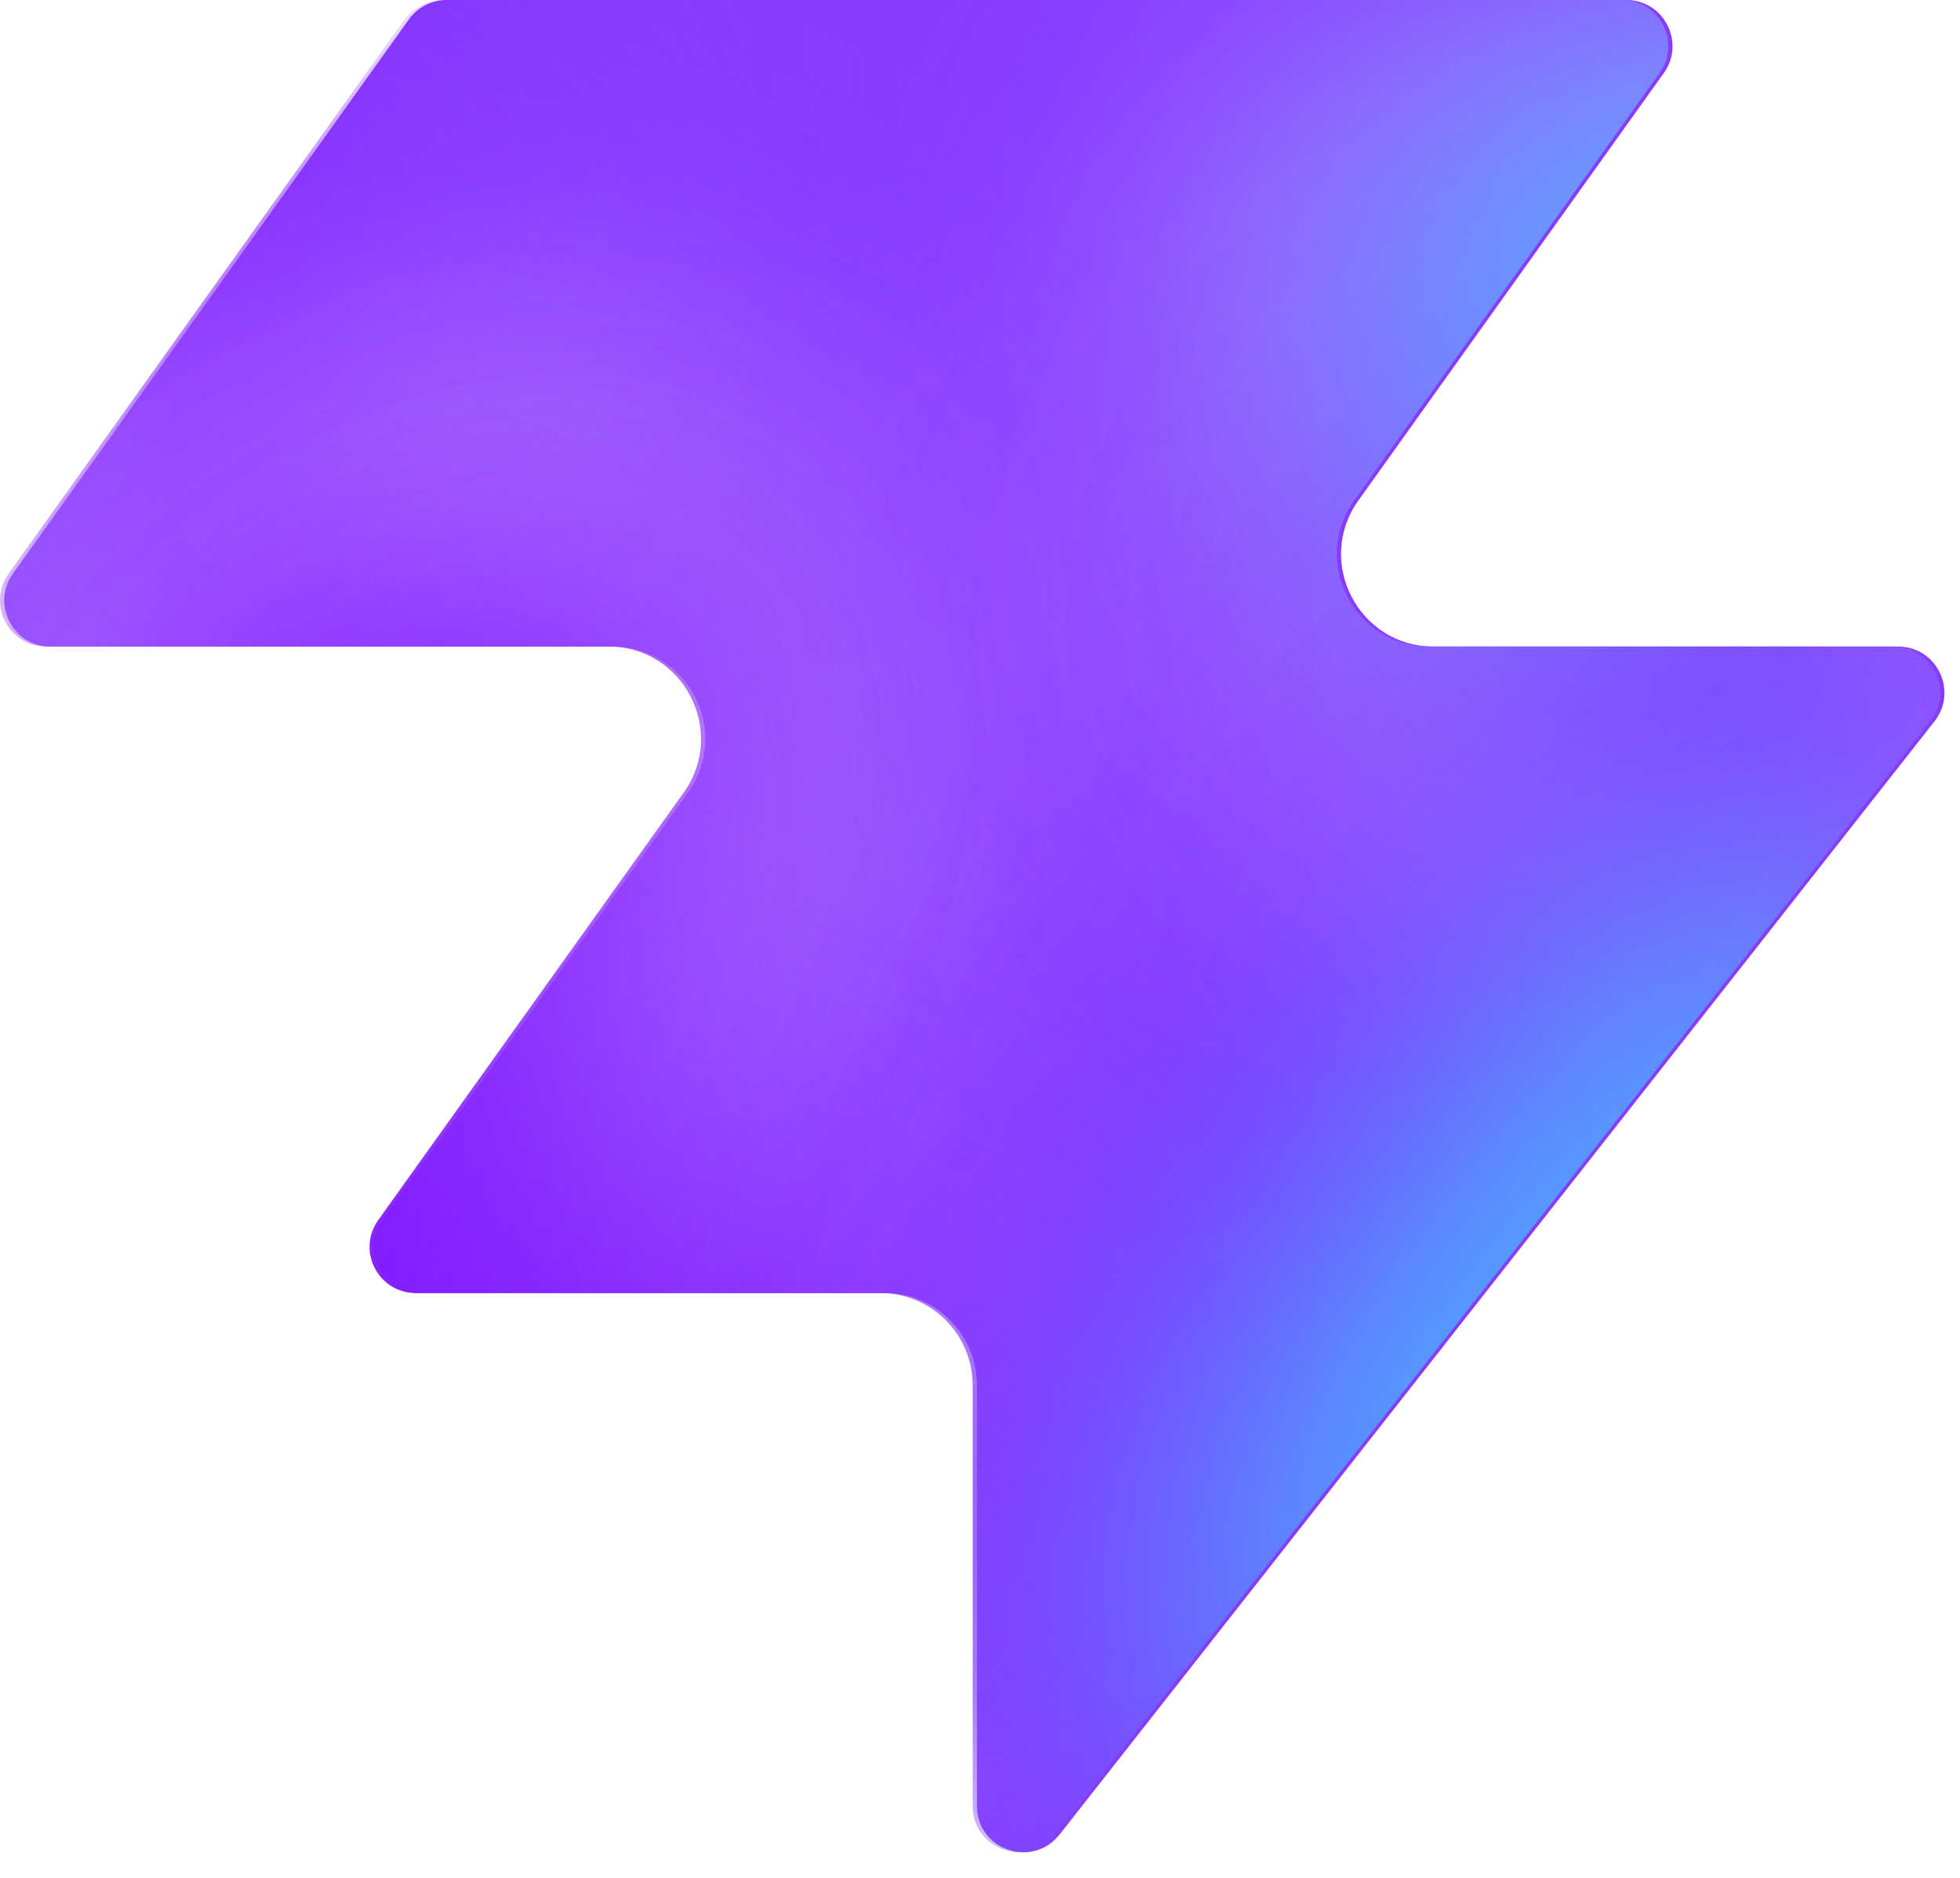
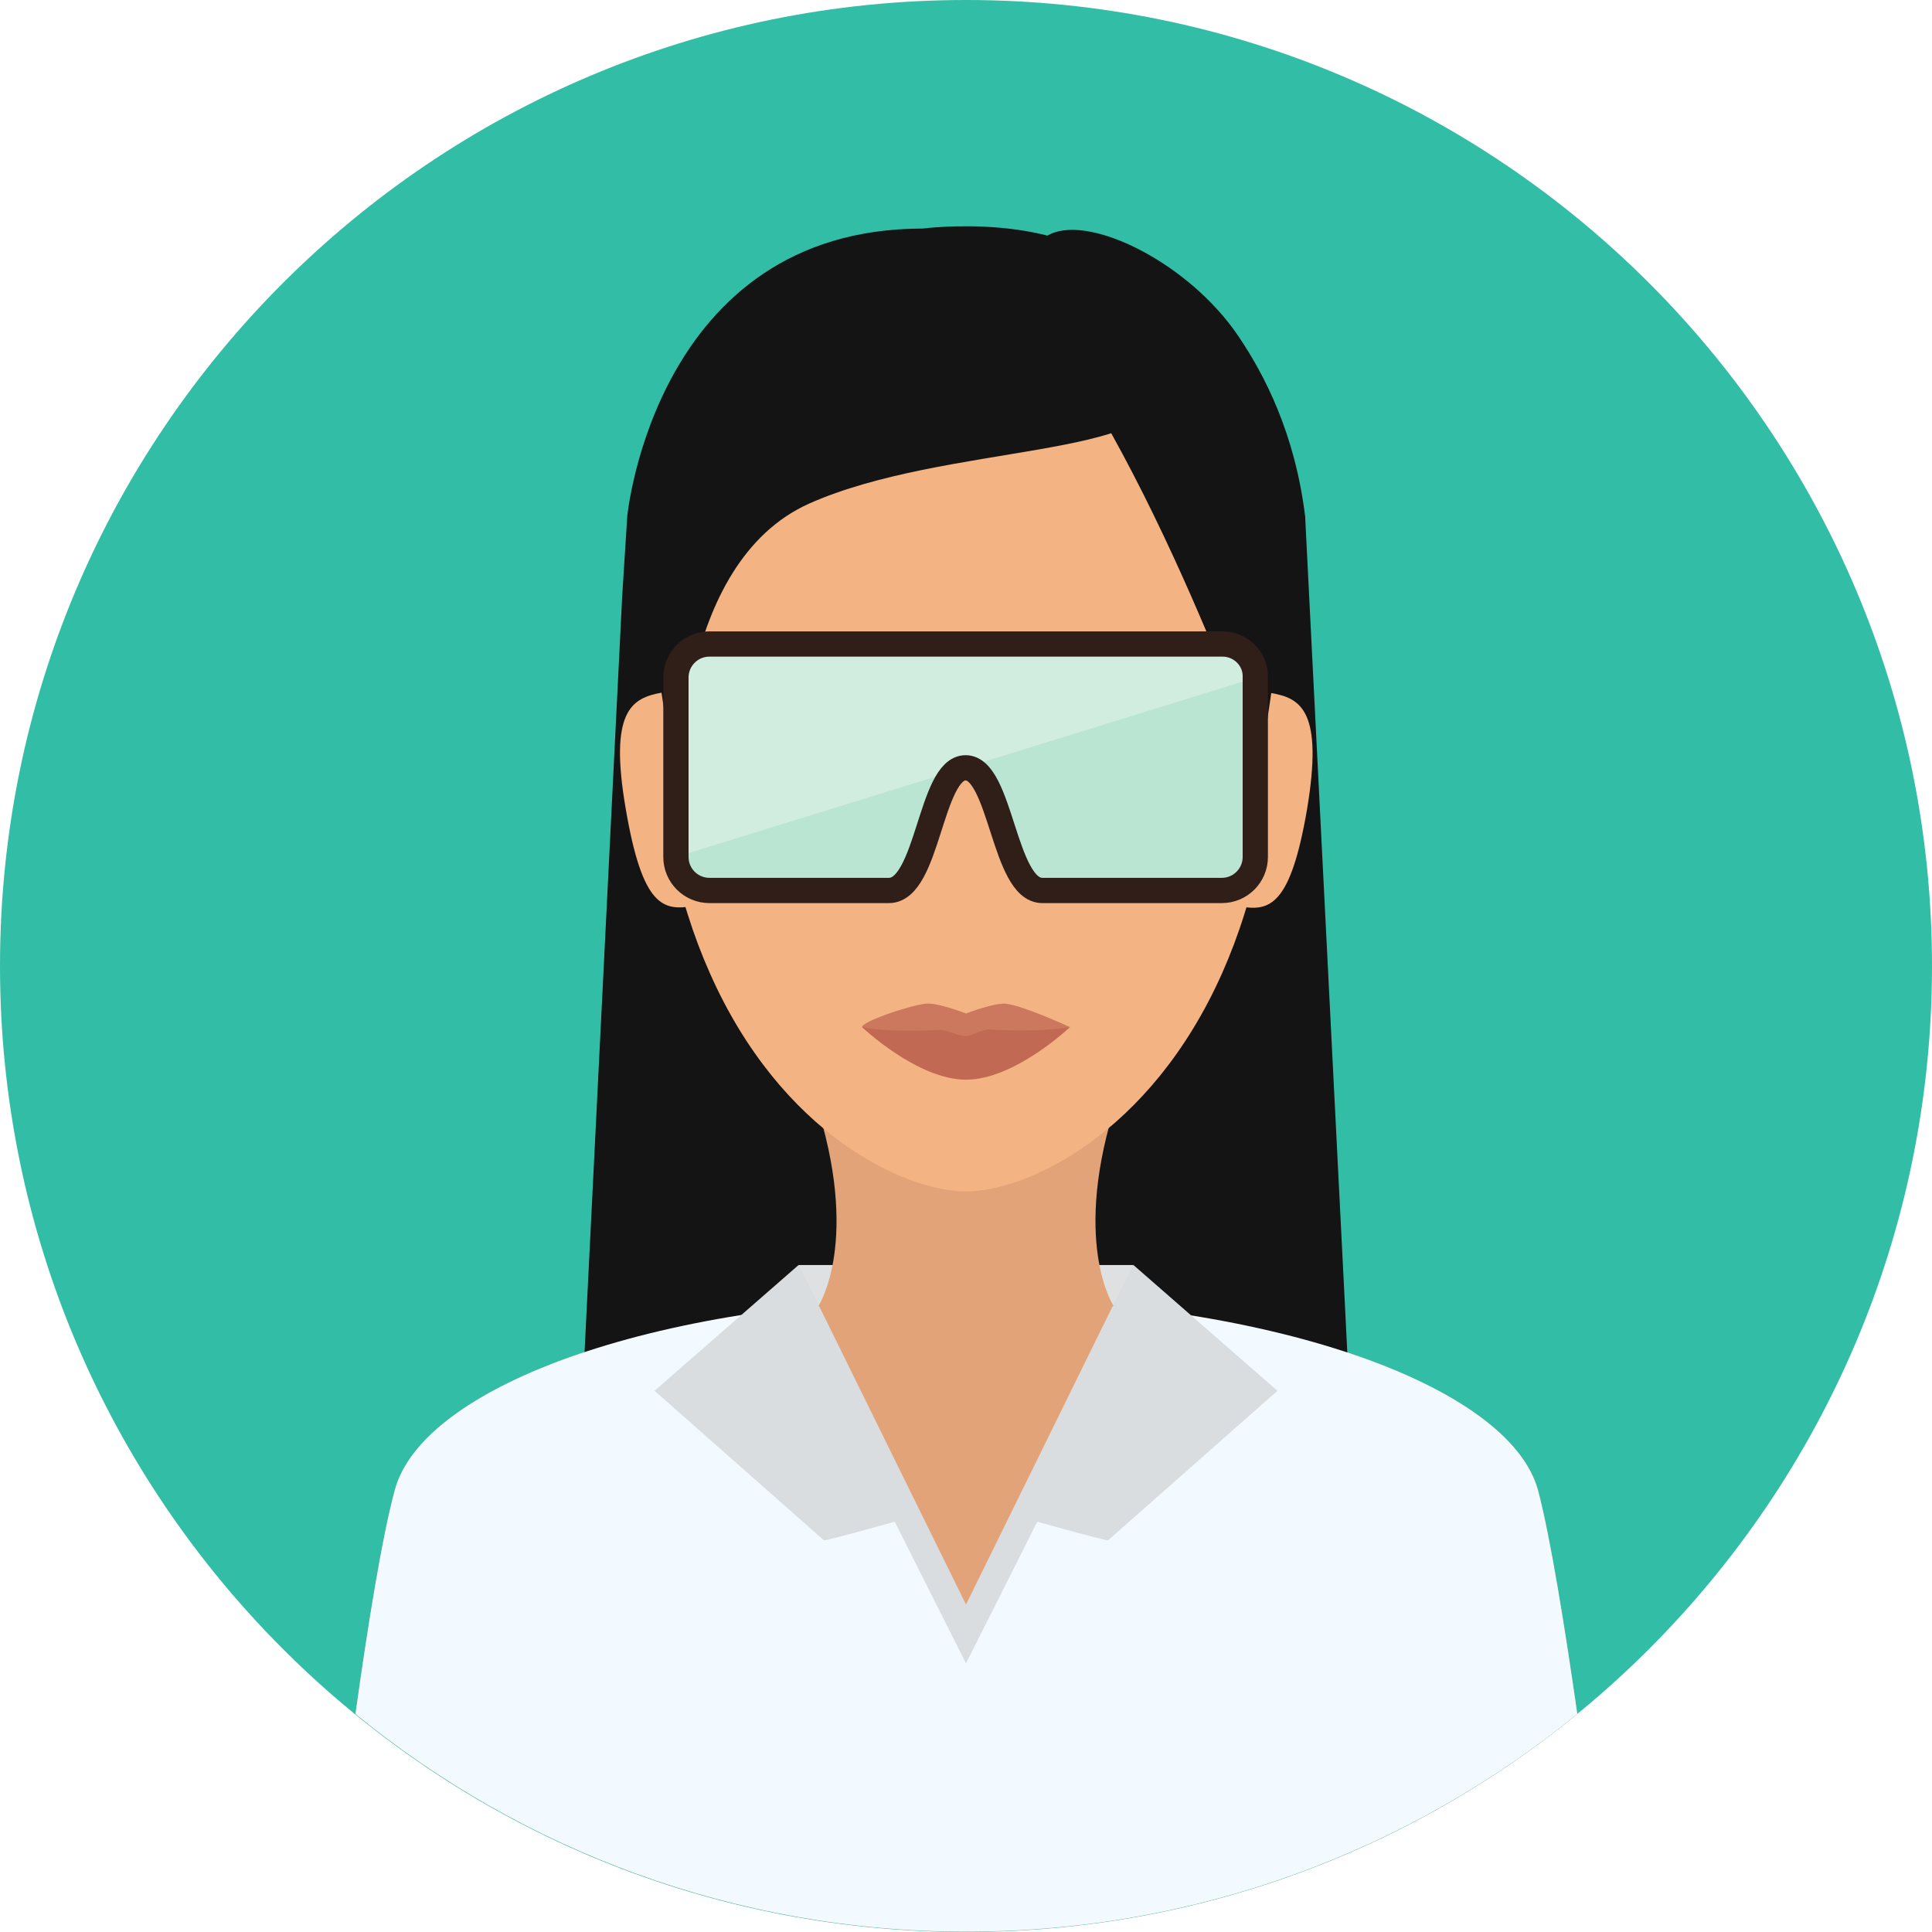
- <svg xmlns="http://www.w3.org/2000/svg" width="48" height="46" fill="none" viewBox="0 0 48 46">
-   <path fill="#863bff" d="M25.946 44.938c-.664.845-2.021.375-2.021-.698V33.937a2.26 2.26 0 0 0-2.262-2.262H10.287c-.92 0-1.456-1.04-.92-1.788l7.48-10.471c1.07-1.497 0-3.578-1.842-3.578H1.237c-.92 0-1.456-1.04-.92-1.788L10.013.474c.214-.297.556-.474.92-.474h28.894c.92 0 1.456 1.04.92 1.788l-7.48 10.471c-1.07 1.498 0 3.579 1.842 3.579h11.377c.943 0 1.473 1.088.89 1.83L25.947 44.94z" style="fill:#863bff;fill:color(display-p3 .525 .23 1);fill-opacity:1" />
-   <mask id="a" width="48" height="46" x="0" y="0" maskUnits="userSpaceOnUse" style="mask-type:alpha">
-     <path fill="#000" d="M25.842 44.938c-.664.844-2.021.375-2.021-.698V33.937a2.26 2.26 0 0 0-2.262-2.262H10.183c-.92 0-1.456-1.04-.92-1.788l7.48-10.471c1.07-1.498 0-3.579-1.842-3.579H1.133c-.92 0-1.456-1.04-.92-1.787L9.91.473c.214-.297.556-.474.92-.474h28.894c.92 0 1.456 1.04.92 1.788l-7.48 10.471c-1.07 1.498 0 3.578 1.842 3.578h11.377c.943 0 1.473 1.088.89 1.832L25.843 44.94z" style="fill:#000;fill-opacity:1" />
-   </mask>
-   <g mask="url(#a)">
-     <g filter="url(#b)">
-       <ellipse cx="5.508" cy="14.704" fill="#ede6ff" rx="5.508" ry="14.704" style="fill:#ede6ff;fill:color(display-p3 .927 .903 1);fill-opacity:1" transform="matrix(.00324 1 1 -.00324 -4.47 31.516)" />
-     </g>
-     <g filter="url(#c)">
-       <ellipse cx="10.399" cy="29.851" fill="#ede6ff" rx="10.399" ry="29.851" style="fill:#ede6ff;fill:color(display-p3 .927 .903 1);fill-opacity:1" transform="matrix(.00324 1 1 -.00324 -39.328 7.883)" />
-     </g>
-     <g filter="url(#d)">
-       <ellipse cx="5.508" cy="30.487" fill="#7e14ff" rx="5.508" ry="30.487" style="fill:#7e14ff;fill:color(display-p3 .492 .077 1);fill-opacity:1" transform="rotate(89.814 -25.913 -14.639)scale(1 -1)" />
-     </g>
-     <g filter="url(#e)">
-       <ellipse cx="5.508" cy="30.599" fill="#7e14ff" rx="5.508" ry="30.599" style="fill:#7e14ff;fill:color(display-p3 .492 .077 1);fill-opacity:1" transform="rotate(89.814 -32.644 -3.334)scale(1 -1)" />
-     </g>
-     <g filter="url(#f)">
-       <ellipse cx="5.508" cy="30.599" fill="#7e14ff" rx="5.508" ry="30.599" style="fill:#7e14ff;fill:color(display-p3 .492 .077 1);fill-opacity:1" transform="matrix(.00324 1 1 -.00324 -34.34 30.47)" />
-     </g>
-     <g filter="url(#g)">
-       <ellipse cx="14.072" cy="22.078" fill="#ede6ff" rx="14.072" ry="22.078" style="fill:#ede6ff;fill:color(display-p3 .927 .903 1);fill-opacity:1" transform="rotate(93.35 24.506 48.493)scale(-1 1)" />
-     </g>
-     <g filter="url(#h)">
-       <ellipse cx="3.47" cy="21.501" fill="#7e14ff" rx="3.47" ry="21.501" style="fill:#7e14ff;fill:color(display-p3 .492 .077 1);fill-opacity:1" transform="rotate(89.009 28.708 47.59)scale(-1 1)" />
-     </g>
-     <g filter="url(#i)">
-       <ellipse cx="3.47" cy="21.501" fill="#7e14ff" rx="3.47" ry="21.501" style="fill:#7e14ff;fill:color(display-p3 .492 .077 1);fill-opacity:1" transform="rotate(89.009 28.708 47.59)scale(-1 1)" />
-     </g>
-     <g filter="url(#j)">
-       <ellipse cx=".387" cy="8.972" fill="#7e14ff" rx="4.407" ry="29.108" style="fill:#7e14ff;fill:color(display-p3 .492 .077 1);fill-opacity:1" transform="rotate(39.51 .387 8.972)" />
-     </g>
-     <g filter="url(#k)">
-       <ellipse cx="47.523" cy="-6.092" fill="#7e14ff" rx="4.407" ry="29.108" style="fill:#7e14ff;fill:color(display-p3 .492 .077 1);fill-opacity:1" transform="rotate(37.892 47.523 -6.092)" />
-     </g>
-     <g filter="url(#l)">
-       <ellipse cx="41.412" cy="6.333" fill="#47bfff" rx="5.971" ry="9.665" style="fill:#47bfff;fill:color(display-p3 .28 .748 1);fill-opacity:1" transform="rotate(37.892 41.412 6.333)" />
-     </g>
-     <g filter="url(#m)">
-       <ellipse cx="-1.879" cy="38.332" fill="#7e14ff" rx="4.407" ry="29.108" style="fill:#7e14ff;fill:color(display-p3 .492 .077 1);fill-opacity:1" transform="rotate(37.892 -1.88 38.332)" />
-     </g>
-     <g filter="url(#n)">
-       <ellipse cx="-1.879" cy="38.332" fill="#7e14ff" rx="4.407" ry="29.108" style="fill:#7e14ff;fill:color(display-p3 .492 .077 1);fill-opacity:1" transform="rotate(37.892 -1.88 38.332)" />
-     </g>
-     <g filter="url(#o)">
-       <ellipse cx="35.651" cy="29.907" fill="#7e14ff" rx="4.407" ry="29.108" style="fill:#7e14ff;fill:color(display-p3 .492 .077 1);fill-opacity:1" transform="rotate(37.892 35.651 29.907)" />
-     </g>
-     <g filter="url(#p)">
-       <ellipse cx="38.418" cy="32.4" fill="#47bfff" rx="5.971" ry="15.297" style="fill:#47bfff;fill:color(display-p3 .28 .748 1);fill-opacity:1" transform="rotate(37.892 38.418 32.4)" />
-     </g>
+ <svg xmlns="http://www.w3.org/2000/svg" version="1.1" id="Layer_1" viewBox="0 0 496.2 496.2" xml:space="preserve">
+   <path style="fill:#32BEA6;" d="M496.2,248.1C496.2,111.1,385.1,0,248.1,0S0,111.1,0,248.1s111.1,248.1,248.1,248.1  S496.2,385.1,496.2,248.1z" />
+   <g>
+     <path style="fill:#E2A379;" d="M287,282.1h-77.8c12.1,36.6,1,53.3,1,53.3l26.9,6.1h22l26.9-6.1C286,335.4,274.9,318.7,287,282.1z" />
+     <path style="fill:#E2A379;" d="M248.2,390.1c44.9,0,37.8-54.7,37.8-54.7s-8.9,17.3-38.1,17.3s-37.5-17.3-37.5-17.3   S203.3,390.1,248.2,390.1z" />
+     <path style="fill:#E2A379;" d="M247.8,333.4c-77.2,0-139.1,22.1-146.4,49.3c-3.3,12.2-7,35.2-10.1,57.5   c42.7,34.9,97.4,55.9,156.9,55.9s114.1-21,156.9-55.9c-3.2-22.3-6.9-45.4-10.1-57.5C387.5,355.5,324.9,333.4,247.8,333.4z" />
  </g>
-   <defs>
-     <filter id="b" width="60.045" height="41.654" x="-19.77" y="16.149" color-interpolation-filters="sRGB" filterUnits="userSpaceOnUse">
-       <feFlood flood-opacity="0" result="BackgroundImageFix" />
-       <feBlend in="SourceGraphic" in2="BackgroundImageFix" result="shape" />
-       <feGaussianBlur result="effect1_foregroundBlur_2002_17158" stdDeviation="7.659" />
-     </filter>
-     <filter id="c" width="90.34" height="51.437" x="-54.613" y="-7.533" color-interpolation-filters="sRGB" filterUnits="userSpaceOnUse">
-       <feFlood flood-opacity="0" result="BackgroundImageFix" />
-       <feBlend in="SourceGraphic" in2="BackgroundImageFix" result="shape" />
-       <feGaussianBlur result="effect1_foregroundBlur_2002_17158" stdDeviation="7.659" />
-     </filter>
-     <filter id="d" width="79.355" height="29.4" x="-49.64" y="2.03" color-interpolation-filters="sRGB" filterUnits="userSpaceOnUse">
-       <feFlood flood-opacity="0" result="BackgroundImageFix" />
-       <feBlend in="SourceGraphic" in2="BackgroundImageFix" result="shape" />
-       <feGaussianBlur result="effect1_foregroundBlur_2002_17158" stdDeviation="4.596" />
-     </filter>
-     <filter id="e" width="79.579" height="29.4" x="-45.045" y="20.029" color-interpolation-filters="sRGB" filterUnits="userSpaceOnUse">
-       <feFlood flood-opacity="0" result="BackgroundImageFix" />
-       <feBlend in="SourceGraphic" in2="BackgroundImageFix" result="shape" />
-       <feGaussianBlur result="effect1_foregroundBlur_2002_17158" stdDeviation="4.596" />
-     </filter>
-     <filter id="f" width="79.579" height="29.4" x="-43.513" y="21.178" color-interpolation-filters="sRGB" filterUnits="userSpaceOnUse">
-       <feFlood flood-opacity="0" result="BackgroundImageFix" />
-       <feBlend in="SourceGraphic" in2="BackgroundImageFix" result="shape" />
-       <feGaussianBlur result="effect1_foregroundBlur_2002_17158" stdDeviation="4.596" />
-     </filter>
-     <filter id="g" width="74.749" height="58.852" x="15.756" y="-17.901" color-interpolation-filters="sRGB" filterUnits="userSpaceOnUse">
-       <feFlood flood-opacity="0" result="BackgroundImageFix" />
-       <feBlend in="SourceGraphic" in2="BackgroundImageFix" result="shape" />
-       <feGaussianBlur result="effect1_foregroundBlur_2002_17158" stdDeviation="7.659" />
-     </filter>
-     <filter id="h" width="61.377" height="25.362" x="23.548" y="2.284" color-interpolation-filters="sRGB" filterUnits="userSpaceOnUse">
-       <feFlood flood-opacity="0" result="BackgroundImageFix" />
-       <feBlend in="SourceGraphic" in2="BackgroundImageFix" result="shape" />
-       <feGaussianBlur result="effect1_foregroundBlur_2002_17158" stdDeviation="4.596" />
-     </filter>
-     <filter id="i" width="61.377" height="25.362" x="23.548" y="2.284" color-interpolation-filters="sRGB" filterUnits="userSpaceOnUse">
-       <feFlood flood-opacity="0" result="BackgroundImageFix" />
-       <feBlend in="SourceGraphic" in2="BackgroundImageFix" result="shape" />
-       <feGaussianBlur result="effect1_foregroundBlur_2002_17158" stdDeviation="4.596" />
-     </filter>
-     <filter id="j" width="56.045" height="63.649" x="-27.636" y="-22.853" color-interpolation-filters="sRGB" filterUnits="userSpaceOnUse">
-       <feFlood flood-opacity="0" result="BackgroundImageFix" />
-       <feBlend in="SourceGraphic" in2="BackgroundImageFix" result="shape" />
-       <feGaussianBlur result="effect1_foregroundBlur_2002_17158" stdDeviation="4.596" />
-     </filter>
-     <filter id="k" width="54.814" height="64.646" x="20.116" y="-38.415" color-interpolation-filters="sRGB" filterUnits="userSpaceOnUse">
-       <feFlood flood-opacity="0" result="BackgroundImageFix" />
-       <feBlend in="SourceGraphic" in2="BackgroundImageFix" result="shape" />
-       <feGaussianBlur result="effect1_foregroundBlur_2002_17158" stdDeviation="4.596" />
-     </filter>
-     <filter id="l" width="33.541" height="35.313" x="24.641" y="-11.323" color-interpolation-filters="sRGB" filterUnits="userSpaceOnUse">
-       <feFlood flood-opacity="0" result="BackgroundImageFix" />
-       <feBlend in="SourceGraphic" in2="BackgroundImageFix" result="shape" />
-       <feGaussianBlur result="effect1_foregroundBlur_2002_17158" stdDeviation="4.596" />
-     </filter>
-     <filter id="m" width="54.814" height="64.646" x="-29.286" y="6.009" color-interpolation-filters="sRGB" filterUnits="userSpaceOnUse">
-       <feFlood flood-opacity="0" result="BackgroundImageFix" />
-       <feBlend in="SourceGraphic" in2="BackgroundImageFix" result="shape" />
-       <feGaussianBlur result="effect1_foregroundBlur_2002_17158" stdDeviation="4.596" />
-     </filter>
-     <filter id="n" width="54.814" height="64.646" x="-29.286" y="6.009" color-interpolation-filters="sRGB" filterUnits="userSpaceOnUse">
-       <feFlood flood-opacity="0" result="BackgroundImageFix" />
-       <feBlend in="SourceGraphic" in2="BackgroundImageFix" result="shape" />
-       <feGaussianBlur result="effect1_foregroundBlur_2002_17158" stdDeviation="4.596" />
-     </filter>
-     <filter id="o" width="54.814" height="64.646" x="8.244" y="-2.416" color-interpolation-filters="sRGB" filterUnits="userSpaceOnUse">
-       <feFlood flood-opacity="0" result="BackgroundImageFix" />
-       <feBlend in="SourceGraphic" in2="BackgroundImageFix" result="shape" />
-       <feGaussianBlur result="effect1_foregroundBlur_2002_17158" stdDeviation="4.596" />
-     </filter>
-     <filter id="p" width="39.409" height="43.623" x="18.713" y="10.588" color-interpolation-filters="sRGB" filterUnits="userSpaceOnUse">
-       <feFlood flood-opacity="0" result="BackgroundImageFix" />
-       <feBlend in="SourceGraphic" in2="BackgroundImageFix" result="shape" />
-       <feGaussianBlur result="effect1_foregroundBlur_2002_17158" stdDeviation="4.596" />
-     </filter>
-   </defs>
+   <polygon style="fill:#141414;" points="349.1,408.1 147.1,408.1 159.8,153.1 335.2,132.6 " />
+   <rect x="205.1" y="324.9" style="fill:#DEE0E2;" width="86" height="25" />
+   <path style="fill:#F3FAFF;" d="M247.8,333.4c-77.2,0-139.1,22.1-146.4,49.3c-3.3,12.2-7,35.2-10.1,57.5  c42.7,34.9,97.4,55.9,156.9,55.9s114.1-21,156.9-55.9c-3.2-22.3-6.9-45.4-10.1-57.5C387.5,355.5,324.9,333.4,247.8,333.4z" />
+   <g>
+     <path style="fill:#DADDE0;" d="M293.9,336.2c-14.5-1.8-30-2.7-46.1-2.7c-15.9,0-31.2,0.9-45.5,2.7l45.8,91L293.9,336.2z" />
+     <path style="fill:#DADDE0;" d="M168.1,357.2l37-32.3l32,63.9c0,0-25.2,7.1-25.5,6.8L168.1,357.2z" />
+     <path style="fill:#DADDE0;" d="M328.1,357.2l-37-32.3l-32,63.9c0,0,25.2,7.1,25.5,6.8L328.1,357.2z" />
+   </g>
+   <g>
+     <path style="fill:#E2A379;" d="M248.1,412.1l-37.8-76.8c0,0,9.2-12.4,37.4-12.4s38.1,12.5,38.1,12.5L248.1,412.1z" />
+     <path style="fill:#E2A379;" d="M287,282.1h-77.8c12.1,36.6,1,53.3,1,53.3s16.4,6.1,37.9,6.1s37.9-6.1,37.9-6.1   S274.9,318.7,287,282.1z" />
+   </g>
+   <path style="fill:#F4B382;" d="M327.9,175.2c0-92.4-35.7-113.6-79.8-113.6c-44,0-79.8,21.2-79.8,113.6c0,31.3,5.6,55.8,14,74.7  c18.4,41.6,50.3,56.1,65.8,56.1c15.4,0,47.3-14.5,65.8-56.1C322.3,231,327.9,206.5,327.9,175.2z" />
+   <g>
+     <path style="fill:#141414;" d="M288.7,71.1C272.5,54,237,58.7,237,58.7l0,0l0,0l0,0c-68.8,0-75.9,73.9-75.9,73.9l-1.3,20.5   c0,14.2,7.6,31.8,15,49.3c0,0-1.5-57.7,33.1-73.1s92.1-11.7,89.6-29.4C297.4,99,299,82.1,288.7,71.1z" />
+     <path style="fill:#141414;" d="M269.8,60.1c10.6-4.9,35.7,7.6,48.3,26.3c6.7,9.9,14.5,25,17.1,46.2c0,0,0.3,42.3-10.2,68.5   c0,0-30.2-87.3-63.1-124.6C262,76,263,63.3,269.8,60.1z" />
+   </g>
+   <g>
+     <path style="fill:#F4B382;" d="M160.7,207.7c4.3,25.2,9.6,26.3,17.3,25l-8.1-54.8C162.2,179.3,156.4,182.6,160.7,207.7z" />
+     <path style="fill:#F4B382;" d="M326.5,178l-8.1,54.8c7.6,1.3,13,0.1,17.3-25C339.9,182.6,334.1,179.3,326.5,178z" />
+   </g>
+   <path style="fill:#CC785E;" d="M274.8,263.8c0,0-14.2,9.6-26.7,9.6s-26.7-9.6-26.7-9.6c0-1.4,11.3-5.3,16.1-6  c3-0.5,10.6,2.5,10.6,2.5s7.5-2.9,10.4-2.5C263.4,258.5,274.8,263.8,274.8,263.8z" />
+   <path style="fill:#C16952;" d="M274.8,263.8c0,0-14.2,13.5-26.7,13.5s-26.7-13.5-26.7-13.5s6.5,1.5,19.6,0.7c2.2-0.1,5.1,1.6,7,1.6  c1.7,0,4.2-1.8,6.1-1.7C267.9,265.2,274.8,263.8,274.8,263.8z" />
+   <path style="fill:#BAE5D2;" d="M314,165.4H182.2c-4.8,0-8.6,3.9-8.6,8.6v46.1c0,4.8,3.9,8.6,8.6,8.6h46.1  c10.1,0,10.6-31.5,19.7-31.5s9.8,31.5,19.7,31.5h46.1c4.8,0,8.6-3.9,8.6-8.6V174C322.6,169.3,318.7,165.4,314,165.4z" />
+   <path style="fill:#D1EDDF;" d="M314,165.4H182.2c-4.8,0-8.6,3.9-8.6,8.6v46.1l149-46.1C322.6,169.3,318.7,165.4,314,165.4z" />
+   <path style="fill:#E8D3BB;" d="M314,229.2h-46.1c-5.3,0-8-8.4-10.7-16.5c-2.4-7.4-4.9-15-9.1-15c-4.2,0-6.6,7.6-9,14.9  c-2.6,8.2-5.3,16.6-10.8,16.6h-46.1c-5,0-9-4-9-9v-46.1c0-5,4-9,9-9h131.7c5,0,9,4,9,9v46.1C323,225.1,318.9,229.2,314,229.2z   M248.1,196.9c4.7,0,7.2,7.5,9.7,15.5c2.6,7.9,5.2,16,10,16h46.1c4.6,0,8.3-3.7,8.3-8.3V174c0-4.6-3.7-8.3-8.3-8.3H182.2  c-4.6,0-8.3,3.7-8.3,8.3v46.1c0,4.6,3.7,8.3,8.3,8.3h46.1c4.9,0,7.5-8.2,10.1-16.1C241,204.4,243.4,196.9,248.1,196.9z" />
+   <path style="fill:none;stroke:#301E19;stroke-width:6.487;stroke-linecap:round;stroke-linejoin:round;stroke-miterlimit:10;" d="  M314,165.4H182.2c-4.8,0-8.6,3.9-8.6,8.6v46.1c0,4.8,3.9,8.6,8.6,8.6h46.1c10.1,0,10.6-31.5,19.7-31.5s9.8,31.5,19.7,31.5h46.1  c4.8,0,8.6-3.9,8.6-8.6V174C322.6,169.3,318.7,165.4,314,165.4z" />
</svg>
